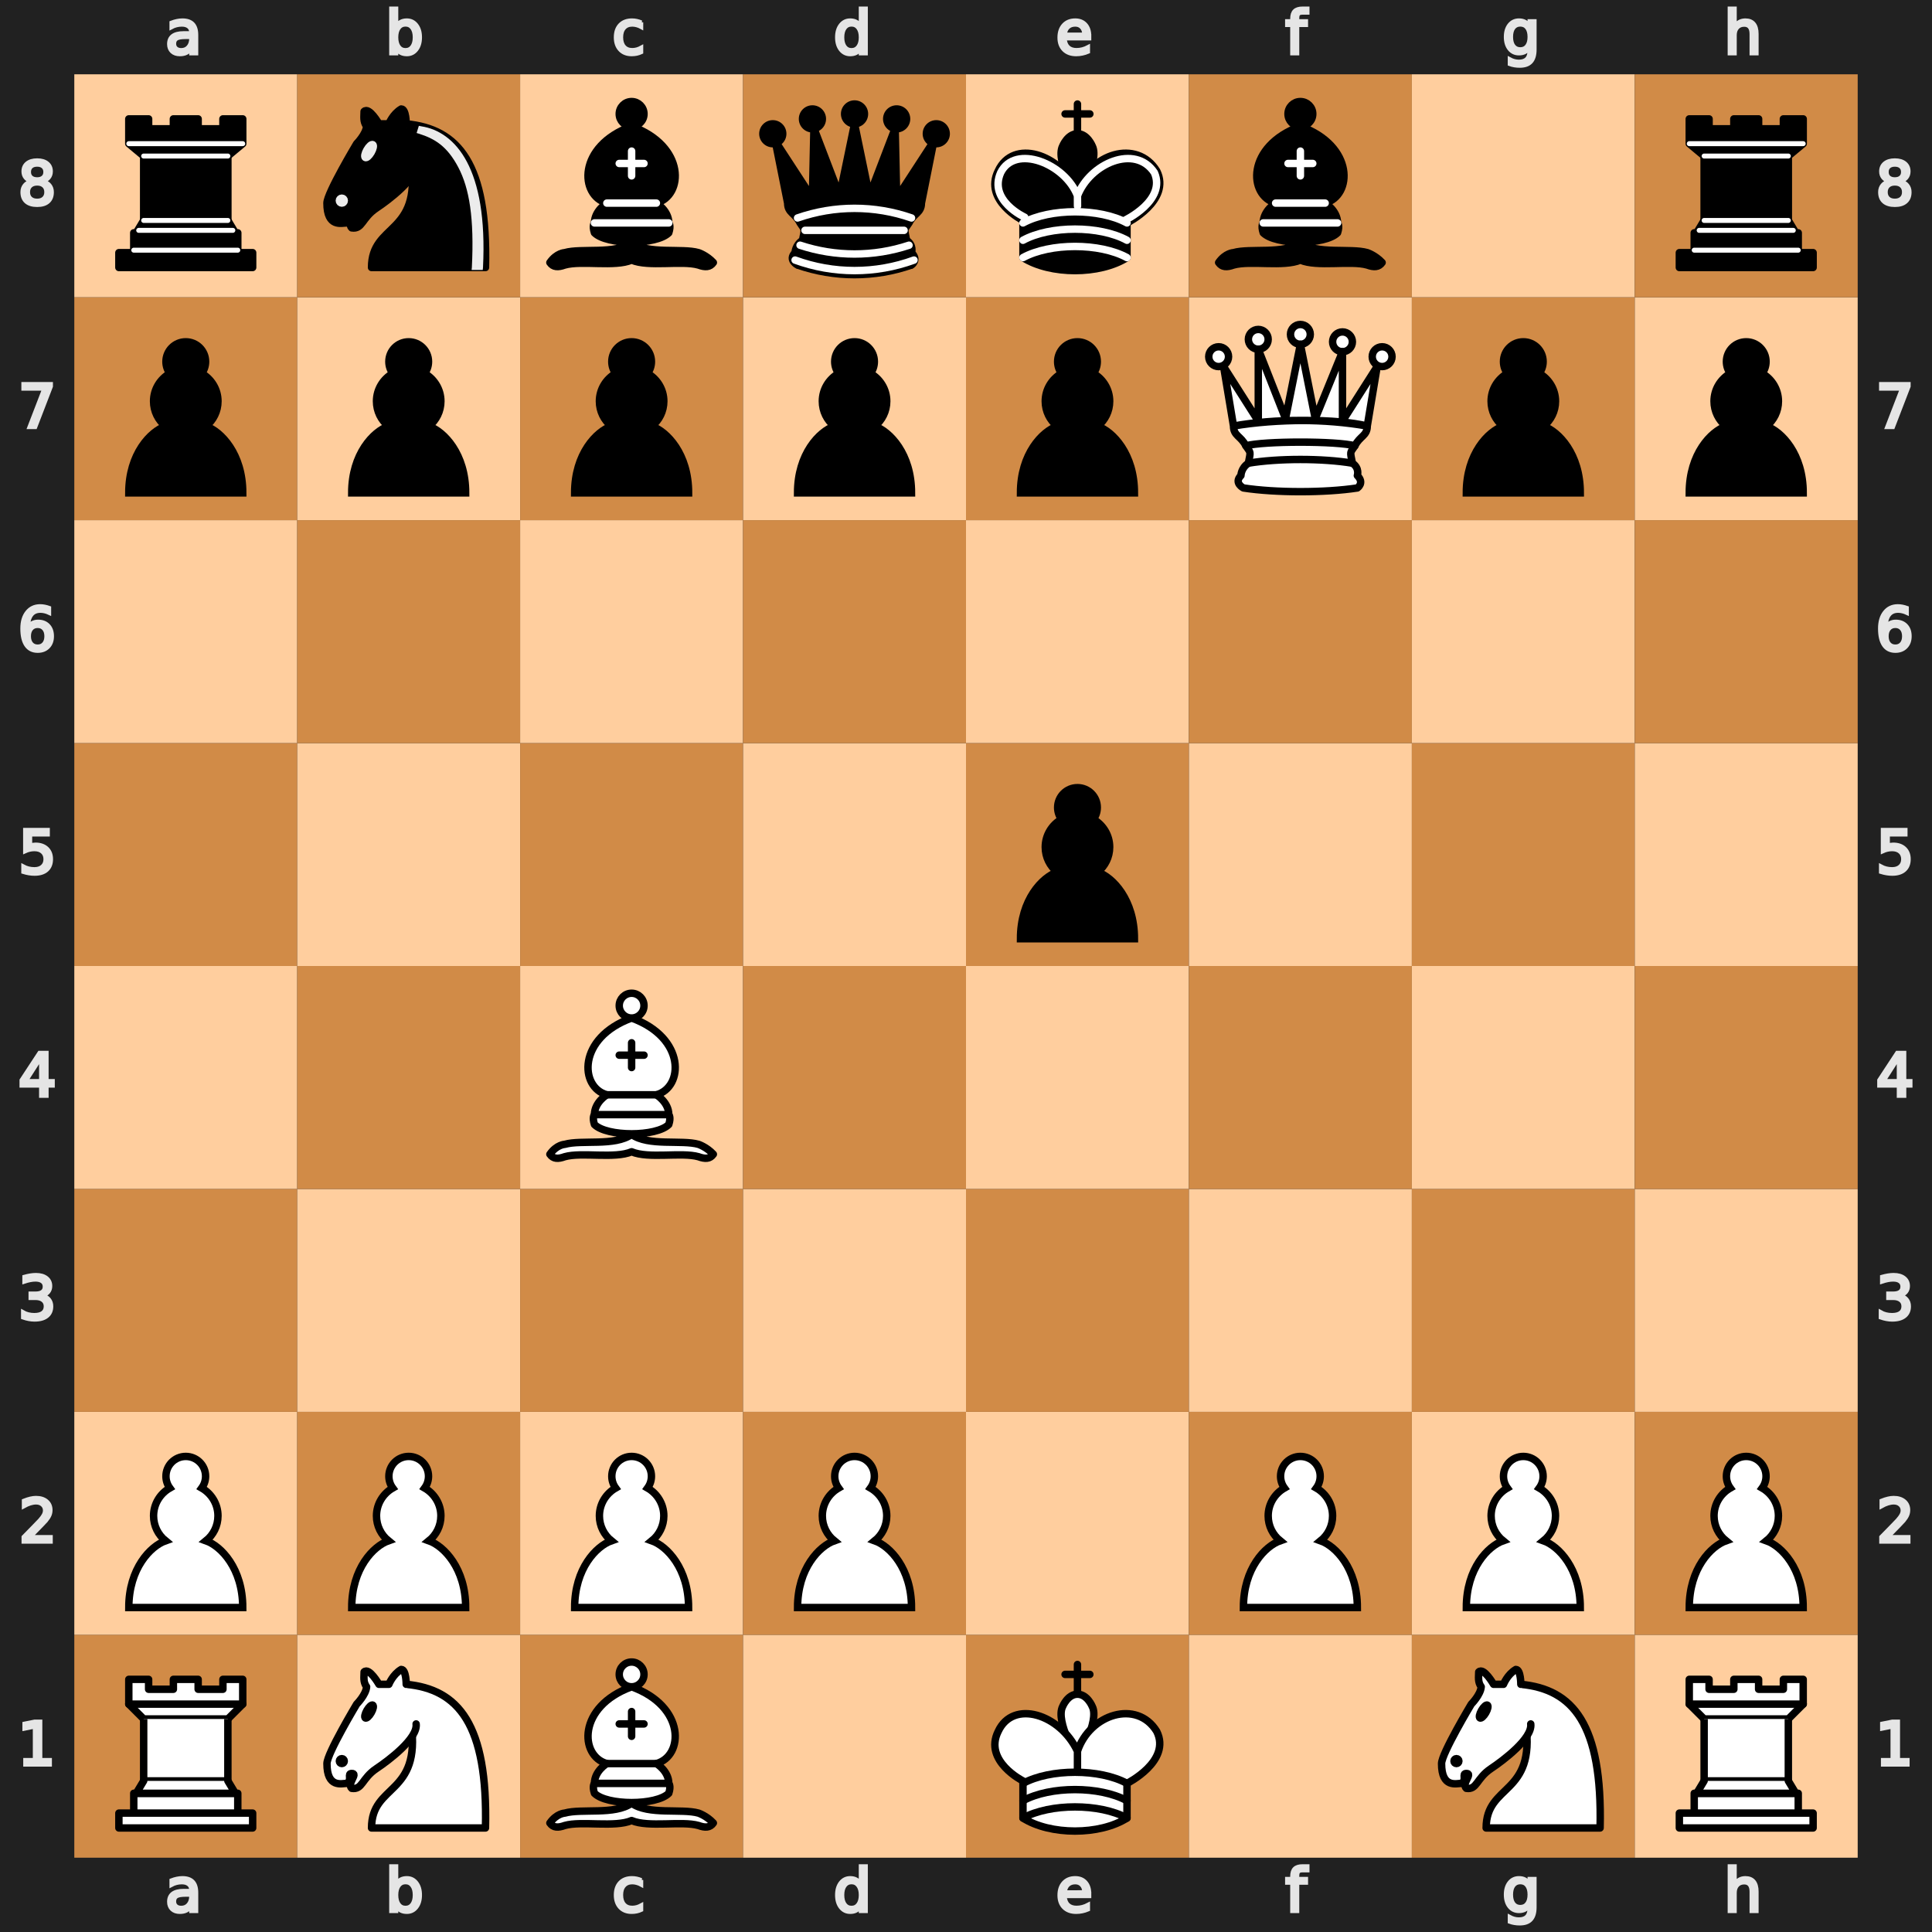
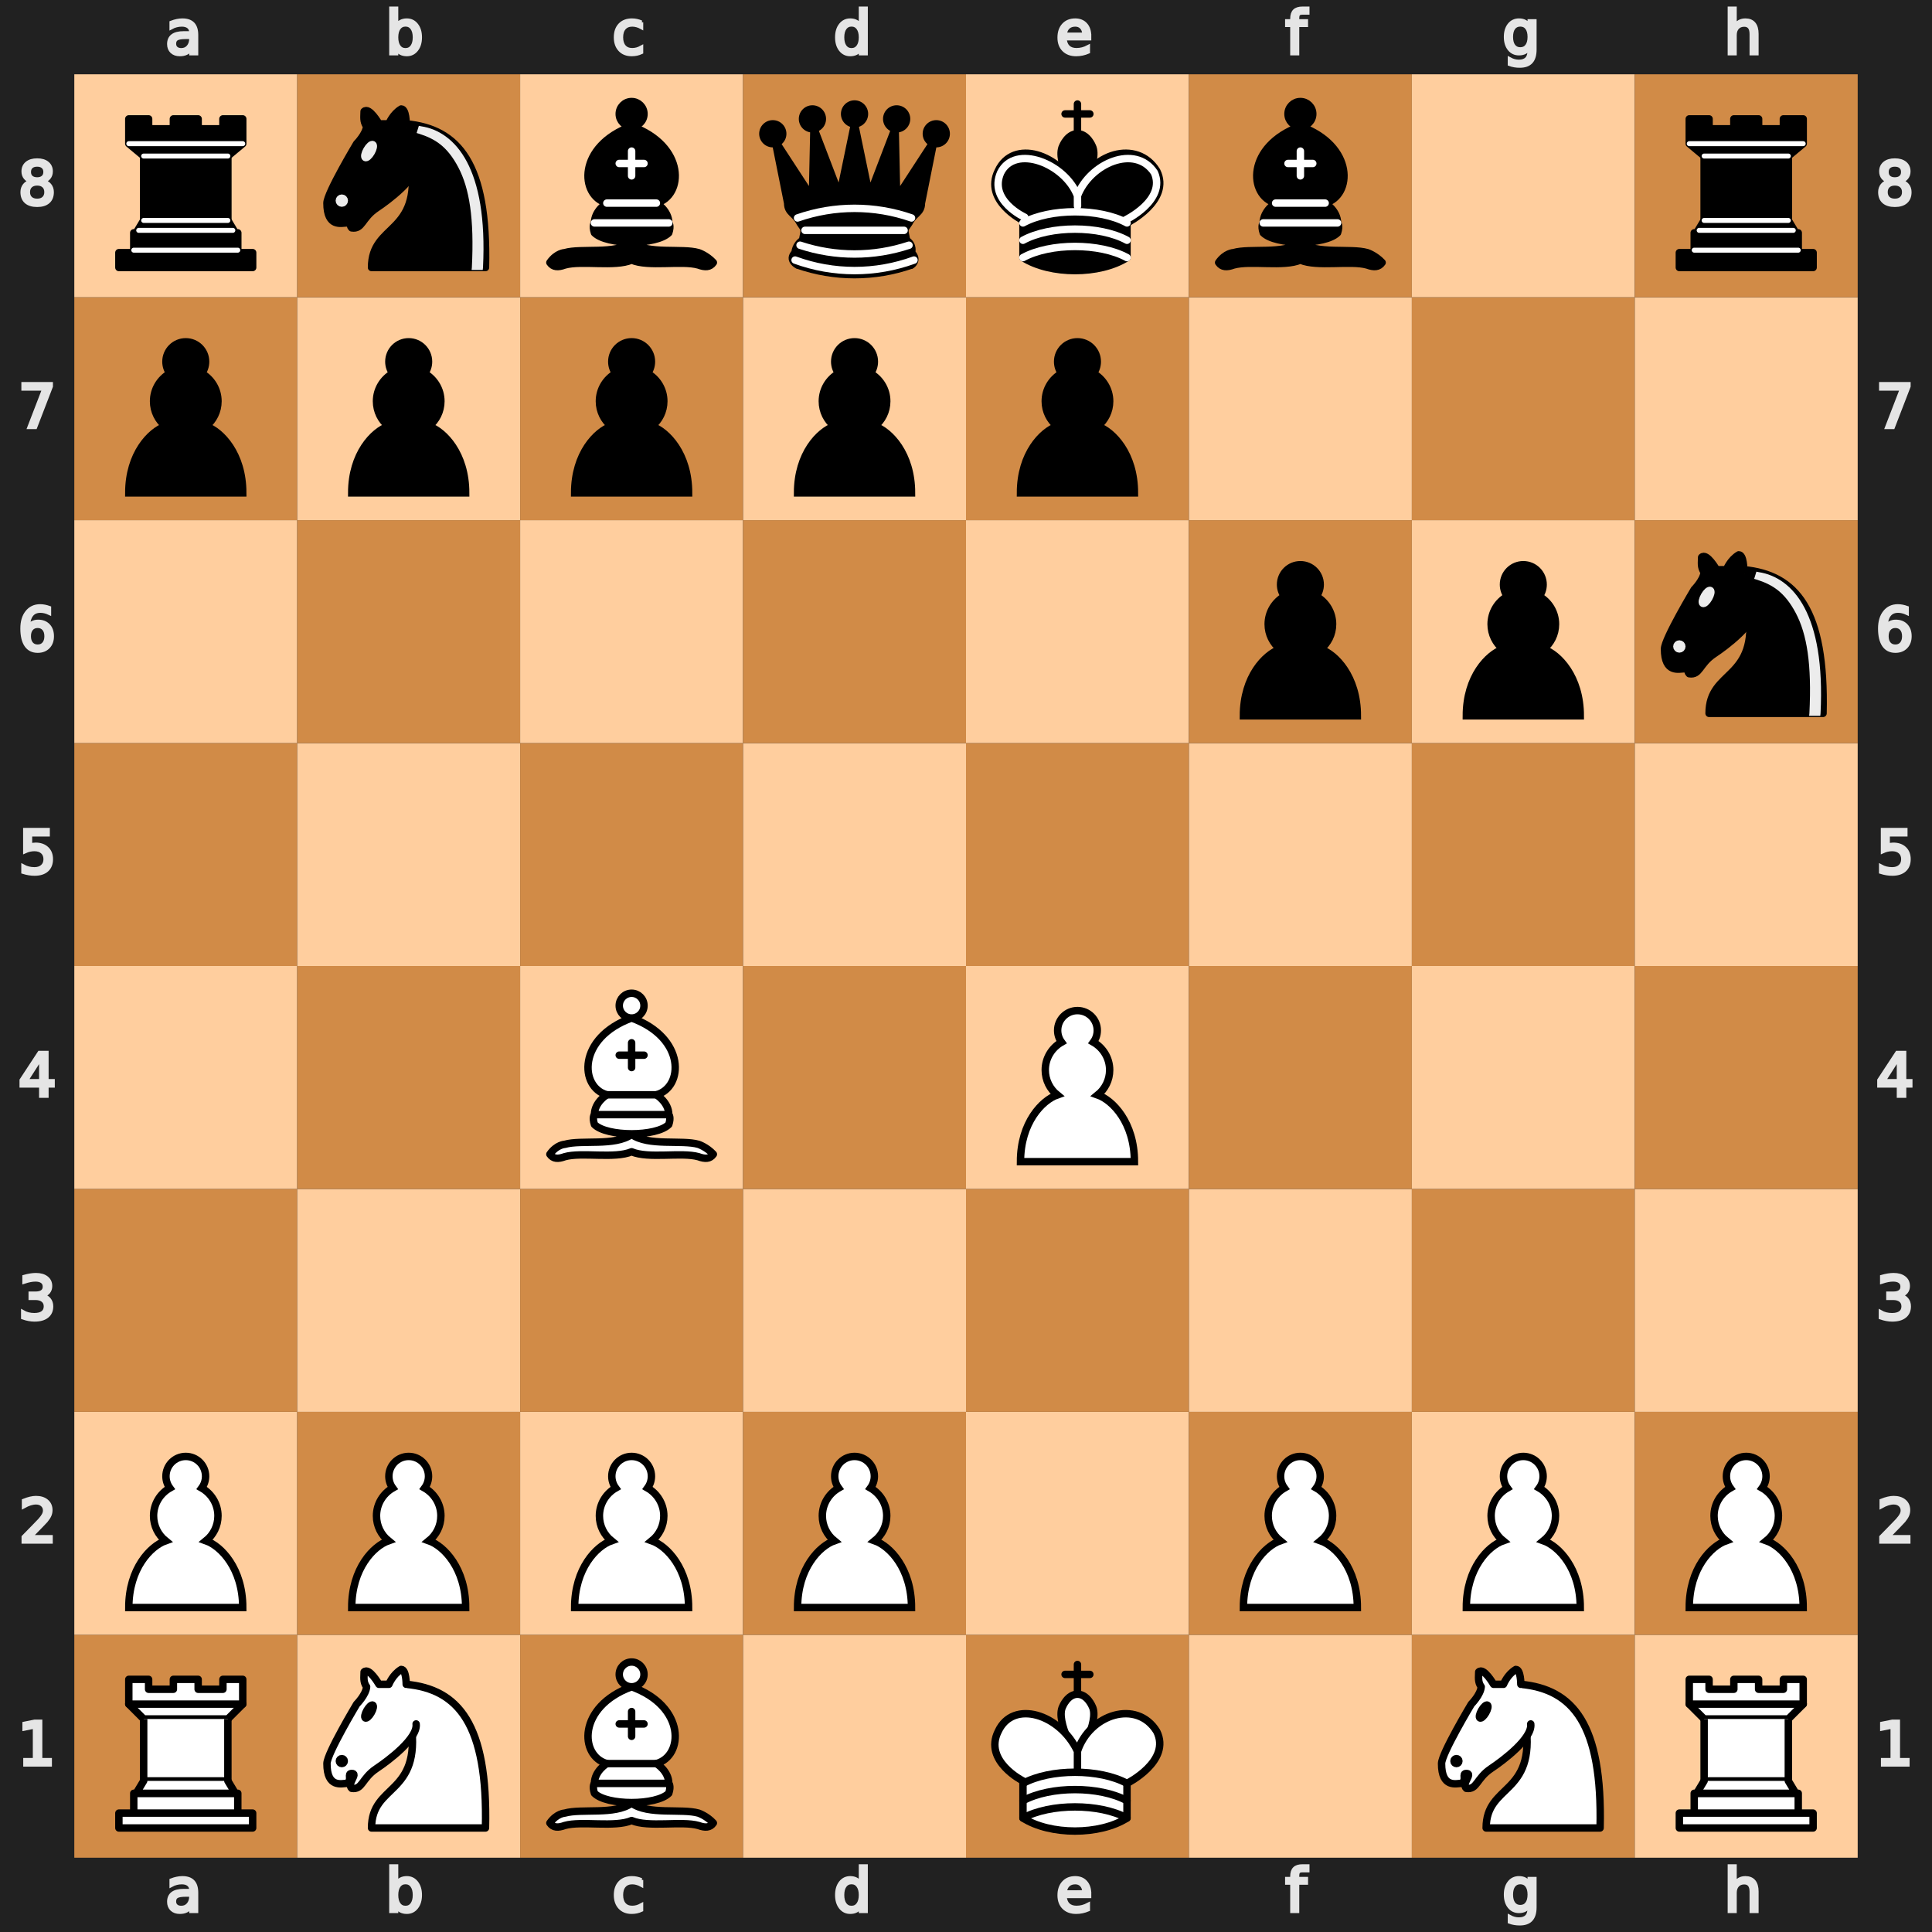
<svg xmlns="http://www.w3.org/2000/svg" xmlns:xlink="http://www.w3.org/1999/xlink" version="1.2" baseProfile="tiny" viewBox="0 0 390 390" width="600" height="600">
  <defs>
    <g id="white-pawn" class="white pawn">
      <path d="M22.5 9c-2.21 0-4 1.79-4 4 0 .89.29 1.71.78 2.38C17.33 16.5 16 18.59 16 21c0 2.03.94 3.84 2.41 5.03-3 1.06-7.41 5.55-7.41 13.47h23c0-7.92-4.41-12.41-7.41-13.47 1.47-1.19 2.41-3 2.41-5.03 0-2.41-1.33-4.5-3.28-5.62.49-.67.78-1.49.78-2.38 0-2.21-1.79-4-4-4z" fill="#fff" stroke="#000" stroke-width="1.5" stroke-linecap="round" />
    </g>
    <g id="white-knight" class="white knight" fill="none" fill-rule="evenodd" stroke="#000" stroke-width="1.5" stroke-linecap="round" stroke-linejoin="round">
      <path d="M 22,10 C 32.5,11 38.5,18 38,39 L 15,39 C 15,30 25,32.5 23,18" style="fill:#ffffff; stroke:#000000;" />
      <path d="M 24,18 C 24.38,20.91 18.45,25.37 16,27 C 13,29 13.18,31.34 11,31 C 9.958,30.06 12.41,27.96 11,28 C 10,28 11.19,29.23 10,30 C 9,30 5.997,31 6,26 C 6,24 12,14 12,14 C 12,14 13.89,12.1 14,10.5 C 13.27,9.506 13.5,8.5 13.5,7.5 C 14.5,6.5 16.5,10 16.5,10 L 18.5,10 C 18.5,10 19.28,8.008 21,7 C 22,7 22,10 22,10" style="fill:#ffffff; stroke:#000000;" />
      <path d="M 9.5 25.5 A 0.5 0.5 0 1 1 8.5,25.5 A 0.5 0.5 0 1 1 9.5 25.5 z" style="fill:#000000; stroke:#000000;" />
      <path d="M 15 15.5 A 0.5 1.5 0 1 1 14,15.5 A 0.5 1.5 0 1 1 15 15.5 z" transform="matrix(0.866,0.5,-0.5,0.866,9.693,-5.173)" style="fill:#000000; stroke:#000000;" />
    </g>
    <g id="white-bishop" class="white bishop" fill="none" fill-rule="evenodd" stroke="#000" stroke-width="1.5" stroke-linecap="round" stroke-linejoin="round">
      <g fill="#fff" stroke-linecap="butt">
        <path d="M9 36c3.39-.97 10.11.43 13.5-2 3.39 2.43 10.11 1.03 13.5 2 0 0 1.65.54 3 2-.68.97-1.65.99-3 .5-3.39-.97-10.11.46-13.5-1-3.39 1.46-10.11.03-13.5 1-1.354.49-2.323.47-3-.5 1.354-1.94 3-2 3-2zM15 32c2.5 2.5 12.5 2.5 15 0 .5-1.5 0-2 0-2 0-2.5-2.5-4-2.5-4 5.5-1.5 6-11.5-5-15.5-11 4-10.5 14-5 15.5 0 0-2.5 1.5-2.5 4 0 0-.5.5 0 2zM25 8a2.5 2.5 0 1 1-5 0 2.5 2.5 0 1 1 5 0z" />
      </g>
      <path d="M17.5 26h10M15 30h15m-7.5-14.5v5M20 18h5" stroke-linejoin="miter" />
    </g>
    <g id="white-rook" class="white rook" fill="#fff" fill-rule="evenodd" stroke="#000" stroke-width="1.5" stroke-linecap="round" stroke-linejoin="round">
      <path d="M9 39h27v-3H9v3zM12 36v-4h21v4H12zM11 14V9h4v2h5V9h5v2h5V9h4v5" stroke-linecap="butt" />
      <path d="M34 14l-3 3H14l-3-3" />
      <path d="M31 17v12.5H14V17" stroke-linecap="butt" stroke-linejoin="miter" />
      <path d="M31 29.5l1.5 2.5h-20l1.5-2.5" />
      <path d="M11 14h23" fill="none" stroke-linejoin="miter" />
-     </g>
-     <g id="white-queen" class="white queen" fill="#fff" fill-rule="evenodd" stroke="#000" stroke-width="1.5" stroke-linecap="round" stroke-linejoin="round">
-       <path d="M8 12a2 2 0 1 1-4 0 2 2 0 1 1 4 0zM24.5 7.5a2 2 0 1 1-4 0 2 2 0 1 1 4 0zM41 12a2 2 0 1 1-4 0 2 2 0 1 1 4 0zM16 8.5a2 2 0 1 1-4 0 2 2 0 1 1 4 0zM33 9a2 2 0 1 1-4 0 2 2 0 1 1 4 0z" />
-       <path d="M9 26c8.5-1.5 21-1.5 27 0l2-12-7 11V11l-5.5 13.5-3-15-3 15-5.5-14V25L7 14l2 12zM9 26c0 2 1.5 2 2.5 4 1 1.5 1 1 .5 3.5-1.5 1-1.5 2.5-1.5 2.5-1.5 1.5.5 2.5.5 2.5 6.5 1 16.5 1 23 0 0 0 1.5-1 0-2.5 0 0 .5-1.5-1-2.5-.5-2.5-.5-2 .5-3.5 1-2 2.5-2 2.5-4-8.5-1.5-18.5-1.5-27 0z" stroke-linecap="butt" />
-       <path d="M11.5 30c3.5-1 18.5-1 22 0M12 33.5c6-1 15-1 21 0" fill="none" />
    </g>
    <g id="white-king" class="white king" fill="none" fill-rule="evenodd" stroke="#000" stroke-width="1.5" stroke-linecap="round" stroke-linejoin="round">
      <path d="M22.5 11.63V6M20 8h5" stroke-linejoin="miter" />
      <path d="M22.5 25s4.5-7.5 3-10.5c0 0-1-2.5-3-2.5s-3 2.5-3 2.5c-1.5 3 3 10.5 3 10.5" fill="#fff" stroke-linecap="butt" stroke-linejoin="miter" />
      <path d="M11.5 37c5.5 3.5 15.5 3.5 21 0v-7s9-4.5 6-10.5c-4-6.5-13.5-3.5-16 4V27v-3.5c-3.5-7.5-13-10.5-16-4-3 6 5 10 5 10V37z" fill="#fff" />
      <path d="M11.5 30c5.5-3 15.5-3 21 0m-21 3.5c5.5-3 15.5-3 21 0m-21 3.5c5.5-3 15.5-3 21 0" />
    </g>
    <g id="black-pawn" class="black pawn">
      <path d="M22.5 9c-2.21 0-4 1.79-4 4 0 .89.29 1.71.78 2.38C17.33 16.5 16 18.59 16 21c0 2.03.94 3.84 2.41 5.03-3 1.06-7.41 5.55-7.41 13.47h23c0-7.92-4.41-12.41-7.41-13.47 1.47-1.19 2.41-3 2.41-5.03 0-2.41-1.33-4.5-3.28-5.62.49-.67.78-1.49.78-2.38 0-2.21-1.79-4-4-4z" fill="#000" stroke="#000" stroke-width="1.5" stroke-linecap="round" />
    </g>
    <g id="black-knight" class="black knight" fill="none" fill-rule="evenodd" stroke="#000" stroke-width="1.5" stroke-linecap="round" stroke-linejoin="round">
      <path d="M 22,10 C 32.5,11 38.5,18 38,39 L 15,39 C 15,30 25,32.5 23,18" style="fill:#000000; stroke:#000000;" />
      <path d="M 24,18 C 24.38,20.91 18.45,25.37 16,27 C 13,29 13.18,31.34 11,31 C 9.958,30.06 12.41,27.96 11,28 C 10,28 11.19,29.23 10,30 C 9,30 5.997,31 6,26 C 6,24 12,14 12,14 C 12,14 13.89,12.1 14,10.5 C 13.27,9.506 13.5,8.5 13.5,7.5 C 14.5,6.5 16.5,10 16.5,10 L 18.5,10 C 18.5,10 19.28,8.008 21,7 C 22,7 22,10 22,10" style="fill:#000000; stroke:#000000;" />
      <path d="M 9.5 25.5 A 0.5 0.5 0 1 1 8.5,25.5 A 0.5 0.5 0 1 1 9.5 25.5 z" style="fill:#ececec; stroke:#ececec;" />
      <path d="M 15 15.5 A 0.5 1.5 0 1 1 14,15.5 A 0.5 1.5 0 1 1 15 15.5 z" transform="matrix(0.866,0.5,-0.5,0.866,9.693,-5.173)" style="fill:#ececec; stroke:#ececec;" />
      <path d="M 24.55,10.4 L 24.1,11.85 L 24.6,12 C 27.75,13 30.25,14.49 32.5,18.75 C 34.75,23.01 35.75,29.06 35.25,39 L 35.2,39.5 L 37.45,39.5 L 37.5,39 C 38,28.94 36.62,22.15 34.25,17.66 C 31.88,13.17 28.46,11.02 25.06,10.5 L 24.55,10.4 z " style="fill:#ececec; stroke:none;" />
    </g>
    <g id="black-bishop" class="black bishop" fill="none" fill-rule="evenodd" stroke="#000" stroke-width="1.5" stroke-linecap="round" stroke-linejoin="round">
      <path d="M9 36c3.39-.97 10.11.43 13.5-2 3.39 2.43 10.11 1.03 13.5 2 0 0 1.65.54 3 2-.68.97-1.65.99-3 .5-3.39-.97-10.11.46-13.5-1-3.39 1.46-10.11.03-13.5 1-1.354.49-2.323.47-3-.5 1.354-1.94 3-2 3-2zm6-4c2.5 2.5 12.5 2.5 15 0 .5-1.5 0-2 0-2 0-2.5-2.5-4-2.5-4 5.5-1.5 6-11.5-5-15.5-11 4-10.5 14-5 15.5 0 0-2.5 1.5-2.5 4 0 0-.5.5 0 2zM25 8a2.5 2.5 0 1 1-5 0 2.5 2.5 0 1 1 5 0z" fill="#000" stroke-linecap="butt" />
      <path d="M17.5 26h10M15 30h15m-7.5-14.5v5M20 18h5" stroke="#fff" stroke-linejoin="miter" />
    </g>
    <g id="black-rook" class="black rook" fill="#000" fill-rule="evenodd" stroke="#000" stroke-width="1.5" stroke-linecap="round" stroke-linejoin="round">
      <path d="M9 39h27v-3H9v3zM12.5 32l1.5-2.5h17l1.5 2.5h-20zM12 36v-4h21v4H12z" stroke-linecap="butt" />
      <path d="M14 29.5v-13h17v13H14z" stroke-linecap="butt" stroke-linejoin="miter" />
      <path d="M14 16.5L11 14h23l-3 2.5H14zM11 14V9h4v2h5V9h5v2h5V9h4v5H11z" stroke-linecap="butt" />
      <path d="M12 35.5h21M13 31.5h19M14 29.5h17M14 16.5h17M11 14h23" fill="none" stroke="#fff" stroke-width="1" stroke-linejoin="miter" />
    </g>
    <g id="black-queen" class="black queen" fill="#000" fill-rule="evenodd" stroke="#000" stroke-width="1.5" stroke-linecap="round" stroke-linejoin="round">
      <g fill="#000" stroke="none">
        <circle cx="6" cy="12" r="2.75" />
        <circle cx="14" cy="9" r="2.75" />
        <circle cx="22.5" cy="8" r="2.75" />
        <circle cx="31" cy="9" r="2.75" />
        <circle cx="39" cy="12" r="2.75" />
      </g>
      <path d="M9 26c8.5-1.5 21-1.5 27 0l2.5-12.5L31 25l-.3-14.1-5.2 13.6-3-14.5-3 14.5-5.2-13.6L14 25 6.5 13.5 9 26zM9 26c0 2 1.5 2 2.5 4 1 1.5 1 1 .5 3.5-1.5 1-1.5 2.5-1.5 2.5-1.5 1.5.5 2.5.5 2.5 6.5 1 16.5 1 23 0 0 0 1.5-1 0-2.5 0 0 .5-1.5-1-2.5-.5-2.5-.5-2 .5-3.5 1-2 2.5-2 2.5-4-8.5-1.5-18.5-1.5-27 0z" stroke-linecap="butt" />
      <path d="M11 38.5a35 35 1 0 0 23 0" fill="none" stroke-linecap="butt" />
      <path d="M11 29a35 35 1 0 1 23 0M12.5 31.5h20M11.5 34.5a35 35 1 0 0 22 0M10.5 37.5a35 35 1 0 0 24 0" fill="none" stroke="#fff" />
    </g>
    <g id="black-king" class="black king" fill="none" fill-rule="evenodd" stroke="#000" stroke-width="1.5" stroke-linecap="round" stroke-linejoin="round">
      <path d="M22.5 11.63V6" stroke-linejoin="miter" />
      <path d="M22.5 25s4.5-7.5 3-10.5c0 0-1-2.5-3-2.5s-3 2.5-3 2.5c-1.5 3 3 10.5 3 10.5" fill="#000" stroke-linecap="butt" stroke-linejoin="miter" />
      <path d="M11.5 37c5.5 3.5 15.5 3.5 21 0v-7s9-4.5 6-10.5c-4-6.5-13.5-3.5-16 4V27v-3.5c-3.5-7.5-13-10.5-16-4-3 6 5 10 5 10V37z" fill="#000" />
      <path d="M20 8h5" stroke-linejoin="miter" />
      <path d="M32 29.5s8.5-4 6.03-9.65C34.15 14 25 18 22.5 24.5l.01 2.1-.01-2.1C20 18 9.906 14 6.997 19.85c-2.497 5.65 4.853 9 4.853 9M11.5 30c5.5-3 15.5-3 21 0m-21 3.5c5.5-3 15.5-3 21 0m-21 3.5c5.5-3 15.5-3 21 0" stroke="#fff" />
    </g>
  </defs>
  <rect x="0" y="0" width="390" height="390" fill="#212121" />
  <g transform="translate(20, 0) scale(0.75, 0.75)" fill="#e5e5e5" stroke="#e5e5e5">
    <path d="M23.328 10.016q-1.742 0-2.414.398-.672.398-.672 1.36 0 .765.5 1.218.508.445 1.375.445 1.196 0 1.914-.843.727-.852.727-2.258v-.32zm2.867-.594v4.992h-1.437v-1.328q-.492.797-1.227 1.18-.734.375-1.797.375-1.343 0-2.14-.75-.79-.758-.79-2.024 0-1.476.985-2.226.992-.75 2.953-.75h2.016V8.75q0-.992-.656-1.531-.649-.547-1.829-.547-.75 0-1.46.18-.711.18-1.368.539V6.062q.79-.304 1.532-.453.742-.156 1.445-.156 1.898 0 2.836.984.937.985.937 2.985z" />
  </g>
  <g transform="translate(20, 375) scale(0.75, 0.75)" fill="#e5e5e5" stroke="#e5e5e5">
    <path d="M23.328 10.016q-1.742 0-2.414.398-.672.398-.672 1.36 0 .765.5 1.218.508.445 1.375.445 1.196 0 1.914-.843.727-.852.727-2.258v-.32zm2.867-.594v4.992h-1.437v-1.328q-.492.797-1.227 1.18-.734.375-1.797.375-1.343 0-2.14-.75-.79-.758-.79-2.024 0-1.476.985-2.226.992-.75 2.953-.75h2.016V8.75q0-.992-.656-1.531-.649-.547-1.829-.547-.75 0-1.46.18-.711.18-1.368.539V6.062q.79-.304 1.532-.453.742-.156 1.445-.156 1.898 0 2.836.984.937.985.937 2.985z" />
  </g>
  <g transform="translate(65, 0) scale(0.75, 0.75)" fill="#e5e5e5" stroke="#e5e5e5">
    <path d="M24.922 10.047q0-1.586-.656-2.485-.649-.906-1.79-.906-1.14 0-1.796.906-.649.899-.649 2.485 0 1.586.649 2.492.656.898 1.797.898 1.14 0 1.789-.898.656-.906.656-2.492zm-4.89-3.055q.452-.781 1.14-1.156.695-.383 1.656-.383 1.594 0 2.586 1.266 1 1.265 1 3.328 0 2.062-1 3.328-.992 1.266-2.586 1.266-.96 0-1.656-.375-.688-.383-1.14-1.164v1.312h-1.446V2.258h1.445z" />
  </g>
  <g transform="translate(65, 375) scale(0.75, 0.75)" fill="#e5e5e5" stroke="#e5e5e5">
    <path d="M24.922 10.047q0-1.586-.656-2.485-.649-.906-1.79-.906-1.14 0-1.796.906-.649.899-.649 2.485 0 1.586.649 2.492.656.898 1.797.898 1.14 0 1.789-.898.656-.906.656-2.492zm-4.89-3.055q.452-.781 1.14-1.156.695-.383 1.656-.383 1.594 0 2.586 1.266 1 1.265 1 3.328 0 2.062-1 3.328-.992 1.266-2.586 1.266-.96 0-1.656-.375-.688-.383-1.14-1.164v1.312h-1.446V2.258h1.445z" />
  </g>
  <g transform="translate(110, 0) scale(0.75, 0.75)" fill="#e5e5e5" stroke="#e5e5e5">
    <path d="M25.96 6v1.344q-.608-.336-1.226-.5-.609-.172-1.234-.172-1.398 0-2.172.89-.773.883-.773 2.485 0 1.601.773 2.492.774.883 2.172.883.625 0 1.234-.164.618-.172 1.227-.508v1.328q-.602.281-1.25.422-.64.14-1.367.14-1.977 0-3.14-1.242-1.165-1.242-1.165-3.351 0-2.14 1.172-3.367 1.18-1.227 3.227-1.227.664 0 1.296.14.633.134 1.227.407z" />
  </g>
  <g transform="translate(110, 375) scale(0.75, 0.75)" fill="#e5e5e5" stroke="#e5e5e5">
    <path d="M25.96 6v1.344q-.608-.336-1.226-.5-.609-.172-1.234-.172-1.398 0-2.172.89-.773.883-.773 2.485 0 1.601.773 2.492.774.883 2.172.883.625 0 1.234-.164.618-.172 1.227-.508v1.328q-.602.281-1.25.422-.64.14-1.367.14-1.977 0-3.14-1.242-1.165-1.242-1.165-3.351 0-2.14 1.172-3.367 1.18-1.227 3.227-1.227.664 0 1.296.14.633.134 1.227.407z" />
  </g>
  <g transform="translate(155, 0) scale(0.75, 0.75)" fill="#e5e5e5" stroke="#e5e5e5">
    <path d="M24.973 6.992V2.258h1.437v12.156h-1.437v-1.312q-.453.78-1.149 1.164-.687.375-1.656.375-1.586 0-2.586-1.266-.992-1.266-.992-3.328 0-2.063.992-3.328 1-1.266 2.586-1.266.969 0 1.656.383.696.375 1.149 1.156zm-4.899 3.055q0 1.586.649 2.492.656.898 1.797.898 1.14 0 1.796-.898.657-.906.657-2.492 0-1.586-.657-2.485-.656-.906-1.796-.906-1.141 0-1.797.906-.649.899-.649 2.485z" />
  </g>
  <g transform="translate(155, 375) scale(0.75, 0.75)" fill="#e5e5e5" stroke="#e5e5e5">
    <path d="M24.973 6.992V2.258h1.437v12.156h-1.437v-1.312q-.453.78-1.149 1.164-.687.375-1.656.375-1.586 0-2.586-1.266-.992-1.266-.992-3.328 0-2.063.992-3.328 1-1.266 2.586-1.266.969 0 1.656.383.696.375 1.149 1.156zm-4.899 3.055q0 1.586.649 2.492.656.898 1.797.898 1.14 0 1.796-.898.657-.906.657-2.492 0-1.586-.657-2.485-.656-.906-1.796-.906-1.141 0-1.797.906-.649.899-.649 2.485z" />
  </g>
  <g transform="translate(200, 0) scale(0.75, 0.75)" fill="#e5e5e5" stroke="#e5e5e5">
    <path d="M26.555 9.68v.703h-6.61q.094 1.484.89 2.265.806.774 2.235.774.828 0 1.602-.203.781-.203 1.547-.61v1.36q-.774.328-1.586.5-.813.172-1.649.172-2.093 0-3.32-1.22-1.219-1.218-1.219-3.296 0-2.148 1.157-3.406 1.164-1.266 3.132-1.266 1.766 0 2.79 1.14 1.03 1.134 1.03 3.087zm-1.438-.422q-.015-1.18-.664-1.883-.64-.703-1.703-.703-1.203 0-1.93.68-.718.68-.828 1.914z" />
  </g>
  <g transform="translate(200, 375) scale(0.75, 0.75)" fill="#e5e5e5" stroke="#e5e5e5">
    <path d="M26.555 9.68v.703h-6.61q.094 1.484.89 2.265.806.774 2.235.774.828 0 1.602-.203.781-.203 1.547-.61v1.36q-.774.328-1.586.5-.813.172-1.649.172-2.093 0-3.32-1.22-1.219-1.218-1.219-3.296 0-2.148 1.157-3.406 1.164-1.266 3.132-1.266 1.766 0 2.79 1.14 1.03 1.134 1.03 3.087zm-1.438-.422q-.015-1.18-.664-1.883-.64-.703-1.703-.703-1.203 0-1.93.68-.718.68-.828 1.914z" />
  </g>
  <g transform="translate(245, 0) scale(0.75, 0.75)" fill="#e5e5e5" stroke="#e5e5e5">
    <path d="M25.285 2.258v1.195H23.91q-.773 0-1.078.313-.297.312-.297 1.125v.773h2.367v1.117h-2.367v7.633H21.09V6.781h-1.375V5.664h1.375v-.61q0-1.46.68-2.124.68-.672 2.156-.672z" />
  </g>
  <g transform="translate(245, 375) scale(0.75, 0.75)" fill="#e5e5e5" stroke="#e5e5e5">
    <path d="M25.285 2.258v1.195H23.91q-.773 0-1.078.313-.297.312-.297 1.125v.773h2.367v1.117h-2.367v7.633H21.09V6.781h-1.375V5.664h1.375v-.61q0-1.46.68-2.124.68-.672 2.156-.672z" />
  </g>
  <g transform="translate(290, 0) scale(0.75, 0.75)" fill="#e5e5e5" stroke="#e5e5e5">
    <path d="M24.973 9.937q0-1.562-.649-2.421-.64-.86-1.804-.86-1.157 0-1.805.86-.64.859-.64 2.421 0 1.555.64 2.415.648.859 1.805.859 1.164 0 1.804-.86.649-.859.649-2.414zm1.437 3.391q0 2.234-.992 3.32-.992 1.094-3.04 1.094-.757 0-1.429-.117-.672-.11-1.304-.344v-1.398q.632.344 1.25.508.617.164 1.257.164 1.414 0 2.118-.743.703-.734.703-2.226v-.711q-.446.773-1.141 1.156-.695.383-1.664.383-1.61 0-2.594-1.227-.984-1.226-.984-3.25 0-2.03.984-3.257.985-1.227 2.594-1.227.969 0 1.664.383t1.14 1.156V5.664h1.438z" />
  </g>
  <g transform="translate(290, 375) scale(0.75, 0.75)" fill="#e5e5e5" stroke="#e5e5e5">
    <path d="M24.973 9.937q0-1.562-.649-2.421-.64-.86-1.804-.86-1.157 0-1.805.86-.64.859-.64 2.421 0 1.555.64 2.415.648.859 1.805.859 1.164 0 1.804-.86.649-.859.649-2.414zm1.437 3.391q0 2.234-.992 3.32-.992 1.094-3.04 1.094-.757 0-1.429-.117-.672-.11-1.304-.344v-1.398q.632.344 1.25.508.617.164 1.257.164 1.414 0 2.118-.743.703-.734.703-2.226v-.711q-.446.773-1.141 1.156-.695.383-1.664.383-1.61 0-2.594-1.227-.984-1.226-.984-3.25 0-2.03.984-3.257.985-1.227 2.594-1.227.969 0 1.664.383t1.14 1.156V5.664h1.438z" />
  </g>
  <g transform="translate(335, 0) scale(0.75, 0.75)" fill="#e5e5e5" stroke="#e5e5e5">
    <path d="M26.164 9.133v5.281h-1.437V9.18q0-1.243-.485-1.86-.484-.617-1.453-.617-1.164 0-1.836.742-.672.742-.672 2.024v4.945h-1.445V2.258h1.445v4.765q.516-.789 1.211-1.18.703-.39 1.617-.39 1.508 0 2.282.938.773.93.773 2.742z" />
  </g>
  <g transform="translate(335, 375) scale(0.75, 0.75)" fill="#e5e5e5" stroke="#e5e5e5">
    <path d="M26.164 9.133v5.281h-1.437V9.18q0-1.243-.485-1.86-.484-.617-1.453-.617-1.164 0-1.836.742-.672.742-.672 2.024v4.945h-1.445V2.258h1.445v4.765q.516-.789 1.211-1.18.703-.39 1.617-.39 1.508 0 2.282.938.773.93.773 2.742z" />
  </g>
  <g transform="translate(0, 335) scale(0.75, 0.75)" fill="#e5e5e5" stroke="#e5e5e5">
    <path d="M6.754 26.996h2.578v-8.898l-2.805.562v-1.437l2.79-.563h1.578v10.336h2.578v1.328h-6.72z" />
  </g>
  <g transform="translate(375, 335) scale(0.75, 0.75)" fill="#e5e5e5" stroke="#e5e5e5">
    <path d="M6.754 26.996h2.578v-8.898l-2.805.562v-1.437l2.79-.563h1.578v10.336h2.578v1.328h-6.72z" />
  </g>
  <g transform="translate(0, 290) scale(0.75, 0.75)" fill="#e5e5e5" stroke="#e5e5e5">
    <path d="M8.195 26.996h5.508v1.328H6.297v-1.328q.898-.93 2.445-2.492 1.555-1.57 1.953-2.024.758-.851 1.055-1.437.305-.594.305-1.164 0-.93-.657-1.516-.648-.586-1.695-.586-.742 0-1.57.258-.82.258-1.758.781v-1.593q.953-.383 1.781-.578.828-.196 1.516-.196 1.812 0 2.89.906 1.079.907 1.079 2.422 0 .72-.274 1.368-.265.64-.976 1.515-.196.227-1.243 1.313-1.046 1.078-2.953 3.023z" />
  </g>
  <g transform="translate(375, 290) scale(0.75, 0.75)" fill="#e5e5e5" stroke="#e5e5e5">
    <path d="M8.195 26.996h5.508v1.328H6.297v-1.328q.898-.93 2.445-2.492 1.555-1.57 1.953-2.024.758-.851 1.055-1.437.305-.594.305-1.164 0-.93-.657-1.516-.648-.586-1.695-.586-.742 0-1.57.258-.82.258-1.758.781v-1.593q.953-.383 1.781-.578.828-.196 1.516-.196 1.812 0 2.89.906 1.079.907 1.079 2.422 0 .72-.274 1.368-.265.64-.976 1.515-.196.227-1.243 1.313-1.046 1.078-2.953 3.023z" />
  </g>
  <g transform="translate(0, 245) scale(0.75, 0.75)" fill="#e5e5e5" stroke="#e5e5e5">
    <path d="M11.434 22.035q1.132.242 1.765 1.008.64.766.64 1.89 0 1.727-1.187 2.672-1.187.946-3.375.946-.734 0-1.515-.149-.774-.14-1.602-.43V26.45q.656.383 1.438.578.78.196 1.632.196 1.485 0 2.258-.586.782-.586.782-1.703 0-1.032-.727-1.61-.719-.586-2.008-.586h-1.36v-1.297h1.423q1.164 0 1.78-.46.618-.47.618-1.344 0-.899-.64-1.375-.633-.485-1.82-.485-.65 0-1.391.141-.743.14-1.633.437V16.95q.898-.25 1.68-.375.788-.125 1.484-.125 1.797 0 2.844.82 1.046.813 1.046 2.204 0 .968-.554 1.64-.555.664-1.578.922z" />
  </g>
  <g transform="translate(375, 245) scale(0.75, 0.75)" fill="#e5e5e5" stroke="#e5e5e5">
    <path d="M11.434 22.035q1.132.242 1.765 1.008.64.766.64 1.89 0 1.727-1.187 2.672-1.187.946-3.375.946-.734 0-1.515-.149-.774-.14-1.602-.43V26.45q.656.383 1.438.578.78.196 1.632.196 1.485 0 2.258-.586.782-.586.782-1.703 0-1.032-.727-1.61-.719-.586-2.008-.586h-1.36v-1.297h1.423q1.164 0 1.78-.46.618-.47.618-1.344 0-.899-.64-1.375-.633-.485-1.82-.485-.65 0-1.391.141-.743.14-1.633.437V16.95q.898-.25 1.68-.375.788-.125 1.484-.125 1.797 0 2.844.82 1.046.813 1.046 2.204 0 .968-.554 1.64-.555.664-1.578.922z" />
  </g>
  <g transform="translate(0, 200) scale(0.75, 0.75)" fill="#e5e5e5" stroke="#e5e5e5">
    <path d="M11.016 18.035L7.03 24.262h3.985zm-.414-1.375h1.984v7.602h1.664v1.312h-1.664v2.75h-1.57v-2.75H5.75v-1.523z" />
  </g>
  <g transform="translate(375, 200) scale(0.75, 0.75)" fill="#e5e5e5" stroke="#e5e5e5">
    <path d="M11.016 18.035L7.03 24.262h3.985zm-.414-1.375h1.984v7.602h1.664v1.312h-1.664v2.75h-1.57v-2.75H5.75v-1.523z" />
  </g>
  <g transform="translate(0, 155) scale(0.75, 0.75)" fill="#e5e5e5" stroke="#e5e5e5">
    <path d="M6.719 16.66h6.195v1.328h-4.75v2.86q.344-.118.688-.172.343-.063.687-.063 1.953 0 3.094 1.07 1.14 1.07 1.14 2.899 0 1.883-1.171 2.93-1.172 1.039-3.305 1.039-.735 0-1.5-.125-.758-.125-1.57-.375v-1.586q.703.383 1.453.57.75.188 1.586.188 1.351 0 2.14-.711.79-.711.79-1.93 0-1.219-.79-1.93-.789-.71-2.14-.71-.633 0-1.266.14-.625.14-1.281.438z" />
  </g>
  <g transform="translate(375, 155) scale(0.75, 0.75)" fill="#e5e5e5" stroke="#e5e5e5">
    <path d="M6.719 16.66h6.195v1.328h-4.75v2.86q.344-.118.688-.172.343-.063.687-.063 1.953 0 3.094 1.07 1.14 1.07 1.14 2.899 0 1.883-1.171 2.93-1.172 1.039-3.305 1.039-.735 0-1.5-.125-.758-.125-1.57-.375v-1.586q.703.383 1.453.57.75.188 1.586.188 1.351 0 2.14-.711.79-.711.79-1.93 0-1.219-.79-1.93-.789-.71-2.14-.71-.633 0-1.266.14-.625.14-1.281.438z" />
  </g>
  <g transform="translate(0, 110) scale(0.75, 0.75)" fill="#e5e5e5" stroke="#e5e5e5">
    <path d="M10.137 21.863q-1.063 0-1.688.727-.617.726-.617 1.992 0 1.258.617 1.992.625.727 1.688.727 1.062 0 1.68-.727.624-.734.624-1.992 0-1.266-.625-1.992-.617-.727-1.68-.727zm3.133-4.945v1.437q-.594-.28-1.204-.43-.601-.148-1.195-.148-1.562 0-2.39 1.055-.82 1.055-.938 3.188.46-.68 1.156-1.04.696-.367 1.531-.367 1.758 0 2.774 1.07 1.023 1.063 1.023 2.899 0 1.797-1.062 2.883-1.063 1.086-2.828 1.086-2.024 0-3.094-1.547-1.07-1.555-1.07-4.5 0-2.766 1.312-4.406 1.313-1.649 3.524-1.649.593 0 1.195.117.61.118 1.266.352z" />
  </g>
  <g transform="translate(375, 110) scale(0.75, 0.75)" fill="#e5e5e5" stroke="#e5e5e5">
    <path d="M10.137 21.863q-1.063 0-1.688.727-.617.726-.617 1.992 0 1.258.617 1.992.625.727 1.688.727 1.062 0 1.68-.727.624-.734.624-1.992 0-1.266-.625-1.992-.617-.727-1.68-.727zm3.133-4.945v1.437q-.594-.28-1.204-.43-.601-.148-1.195-.148-1.562 0-2.39 1.055-.82 1.055-.938 3.188.46-.68 1.156-1.04.696-.367 1.531-.367 1.758 0 2.774 1.07 1.023 1.063 1.023 2.899 0 1.797-1.062 2.883-1.063 1.086-2.828 1.086-2.024 0-3.094-1.547-1.07-1.555-1.07-4.5 0-2.766 1.312-4.406 1.313-1.649 3.524-1.649.593 0 1.195.117.61.118 1.266.352z" />
  </g>
  <g transform="translate(0, 65) scale(0.75, 0.75)" fill="#e5e5e5" stroke="#e5e5e5">
    <path d="M6.25 16.66h7.5v.672L9.516 28.324H7.867l3.985-10.336H6.25z" />
  </g>
  <g transform="translate(375, 65) scale(0.75, 0.75)" fill="#e5e5e5" stroke="#e5e5e5">
    <path d="M6.25 16.66h7.5v.672L9.516 28.324H7.867l3.985-10.336H6.25z" />
  </g>
  <g transform="translate(0, 20) scale(0.75, 0.75)" fill="#e5e5e5" stroke="#e5e5e5">
    <path d="M10 22.785q-1.125 0-1.773.602-.641.601-.641 1.656t.64 1.656q.649.602 1.774.602t1.773-.602q.649-.61.649-1.656 0-1.055-.649-1.656-.64-.602-1.773-.602zm-1.578-.672q-1.016-.25-1.586-.945-.563-.695-.563-1.695 0-1.399.993-2.211 1-.813 2.734-.813 1.742 0 2.734.813.993.812.993 2.21 0 1-.57 1.696-.563.695-1.571.945 1.14.266 1.773 1.04.641.773.641 1.89 0 1.695-1.04 2.602-1.03.906-2.96.906t-2.969-.906Q6 26.738 6 25.043q0-1.117.64-1.89.641-.774 1.782-1.04zm-.578-2.492q0 .906.562 1.414.57.508 1.594.508 1.016 0 1.586-.508.578-.508.578-1.414 0-.906-.578-1.414-.57-.508-1.586-.508-1.023 0-1.594.508-.562.508-.562 1.414z" />
  </g>
  <g transform="translate(375, 20) scale(0.75, 0.75)" fill="#e5e5e5" stroke="#e5e5e5">
    <path d="M10 22.785q-1.125 0-1.773.602-.641.601-.641 1.656t.64 1.656q.649.602 1.774.602t1.773-.602q.649-.61.649-1.656 0-1.055-.649-1.656-.64-.602-1.773-.602zm-1.578-.672q-1.016-.25-1.586-.945-.563-.695-.563-1.695 0-1.399.993-2.211 1-.813 2.734-.813 1.742 0 2.734.813.993.812.993 2.21 0 1-.57 1.696-.563.695-1.571.945 1.14.266 1.773 1.04.641.773.641 1.89 0 1.695-1.04 2.602-1.03.906-2.96.906t-2.969-.906Q6 26.738 6 25.043q0-1.117.64-1.89.641-.774 1.782-1.04zm-.578-2.492q0 .906.562 1.414.57.508 1.594.508 1.016 0 1.586-.508.578-.508.578-1.414 0-.906-.578-1.414-.57-.508-1.586-.508-1.023 0-1.594.508-.562.508-.562 1.414z" />
  </g>
  <rect x="15" y="330" width="45" height="45" class="square dark a1" stroke="none" fill="#d18b47" />
  <rect x="60" y="330" width="45" height="45" class="square light b1" stroke="none" fill="#ffce9e" />
  <rect x="105" y="330" width="45" height="45" class="square dark c1" stroke="none" fill="#d18b47" />
  <rect x="150" y="330" width="45" height="45" class="square light d1" stroke="none" fill="#ffce9e" />
  <rect x="195" y="330" width="45" height="45" class="square dark e1" stroke="none" fill="#d18b47" />
  <rect x="240" y="330" width="45" height="45" class="square light f1" stroke="none" fill="#ffce9e" />
  <rect x="285" y="330" width="45" height="45" class="square dark g1" stroke="none" fill="#d18b47" />
  <rect x="330" y="330" width="45" height="45" class="square light h1" stroke="none" fill="#ffce9e" />
  <rect x="15" y="285" width="45" height="45" class="square light a2" stroke="none" fill="#ffce9e" />
  <rect x="60" y="285" width="45" height="45" class="square dark b2" stroke="none" fill="#d18b47" />
  <rect x="105" y="285" width="45" height="45" class="square light c2" stroke="none" fill="#ffce9e" />
  <rect x="150" y="285" width="45" height="45" class="square dark d2" stroke="none" fill="#d18b47" />
  <rect x="195" y="285" width="45" height="45" class="square light e2" stroke="none" fill="#ffce9e" />
  <rect x="240" y="285" width="45" height="45" class="square dark f2" stroke="none" fill="#d18b47" />
  <rect x="285" y="285" width="45" height="45" class="square light g2" stroke="none" fill="#ffce9e" />
  <rect x="330" y="285" width="45" height="45" class="square dark h2" stroke="none" fill="#d18b47" />
  <rect x="15" y="240" width="45" height="45" class="square dark a3" stroke="none" fill="#d18b47" />
  <rect x="60" y="240" width="45" height="45" class="square light b3" stroke="none" fill="#ffce9e" />
  <rect x="105" y="240" width="45" height="45" class="square dark c3" stroke="none" fill="#d18b47" />
  <rect x="150" y="240" width="45" height="45" class="square light d3" stroke="none" fill="#ffce9e" />
  <rect x="195" y="240" width="45" height="45" class="square dark e3" stroke="none" fill="#d18b47" />
  <rect x="240" y="240" width="45" height="45" class="square light f3" stroke="none" fill="#ffce9e" />
  <rect x="285" y="240" width="45" height="45" class="square dark g3" stroke="none" fill="#d18b47" />
  <rect x="330" y="240" width="45" height="45" class="square light h3" stroke="none" fill="#ffce9e" />
  <rect x="15" y="195" width="45" height="45" class="square light a4" stroke="none" fill="#ffce9e" />
  <rect x="60" y="195" width="45" height="45" class="square dark b4" stroke="none" fill="#d18b47" />
  <rect x="105" y="195" width="45" height="45" class="square light c4" stroke="none" fill="#ffce9e" />
  <rect x="150" y="195" width="45" height="45" class="square dark d4" stroke="none" fill="#d18b47" />
  <rect x="195" y="195" width="45" height="45" class="square light e4" stroke="none" fill="#ffce9e" />
  <rect x="240" y="195" width="45" height="45" class="square dark f4" stroke="none" fill="#d18b47" />
  <rect x="285" y="195" width="45" height="45" class="square light g4" stroke="none" fill="#ffce9e" />
  <rect x="330" y="195" width="45" height="45" class="square dark h4" stroke="none" fill="#d18b47" />
  <rect x="15" y="150" width="45" height="45" class="square dark a5" stroke="none" fill="#d18b47" />
  <rect x="60" y="150" width="45" height="45" class="square light b5" stroke="none" fill="#ffce9e" />
  <rect x="105" y="150" width="45" height="45" class="square dark c5" stroke="none" fill="#d18b47" />
  <rect x="150" y="150" width="45" height="45" class="square light d5" stroke="none" fill="#ffce9e" />
  <rect x="195" y="150" width="45" height="45" class="square dark e5" stroke="none" fill="#d18b47" />
  <rect x="240" y="150" width="45" height="45" class="square light f5" stroke="none" fill="#ffce9e" />
  <rect x="285" y="150" width="45" height="45" class="square dark g5" stroke="none" fill="#d18b47" />
  <rect x="330" y="150" width="45" height="45" class="square light h5" stroke="none" fill="#ffce9e" />
  <rect x="15" y="105" width="45" height="45" class="square light a6" stroke="none" fill="#ffce9e" />
  <rect x="60" y="105" width="45" height="45" class="square dark b6" stroke="none" fill="#d18b47" />
  <rect x="105" y="105" width="45" height="45" class="square light c6" stroke="none" fill="#ffce9e" />
  <rect x="150" y="105" width="45" height="45" class="square dark d6" stroke="none" fill="#d18b47" />
  <rect x="195" y="105" width="45" height="45" class="square light e6" stroke="none" fill="#ffce9e" />
  <rect x="240" y="105" width="45" height="45" class="square dark f6" stroke="none" fill="#d18b47" />
  <rect x="285" y="105" width="45" height="45" class="square light g6" stroke="none" fill="#ffce9e" />
  <rect x="330" y="105" width="45" height="45" class="square dark h6" stroke="none" fill="#d18b47" />
  <rect x="15" y="60" width="45" height="45" class="square dark a7" stroke="none" fill="#d18b47" />
  <rect x="60" y="60" width="45" height="45" class="square light b7" stroke="none" fill="#ffce9e" />
  <rect x="105" y="60" width="45" height="45" class="square dark c7" stroke="none" fill="#d18b47" />
  <rect x="150" y="60" width="45" height="45" class="square light d7" stroke="none" fill="#ffce9e" />
  <rect x="195" y="60" width="45" height="45" class="square dark e7" stroke="none" fill="#d18b47" />
  <rect x="240" y="60" width="45" height="45" class="square light f7" stroke="none" fill="#ffce9e" />
  <rect x="285" y="60" width="45" height="45" class="square dark g7" stroke="none" fill="#d18b47" />
  <rect x="330" y="60" width="45" height="45" class="square light h7" stroke="none" fill="#ffce9e" />
  <rect x="15" y="15" width="45" height="45" class="square light a8" stroke="none" fill="#ffce9e" />
  <rect x="60" y="15" width="45" height="45" class="square dark b8" stroke="none" fill="#d18b47" />
  <rect x="105" y="15" width="45" height="45" class="square light c8" stroke="none" fill="#ffce9e" />
  <rect x="150" y="15" width="45" height="45" class="square dark d8" stroke="none" fill="#d18b47" />
  <rect x="195" y="15" width="45" height="45" class="square light e8" stroke="none" fill="#ffce9e" />
  <rect x="240" y="15" width="45" height="45" class="square dark f8" stroke="none" fill="#d18b47" />
  <rect x="285" y="15" width="45" height="45" class="square light g8" stroke="none" fill="#ffce9e" />
  <rect x="330" y="15" width="45" height="45" class="square dark h8" stroke="none" fill="#d18b47" />
  <use href="#white-rook" xlink:href="#white-rook" transform="translate(15, 330)" />
  <use href="#white-knight" xlink:href="#white-knight" transform="translate(60, 330)" />
  <use href="#white-bishop" xlink:href="#white-bishop" transform="translate(105, 330)" />
  <use href="#white-king" xlink:href="#white-king" transform="translate(195, 330)" />
  <use href="#white-knight" xlink:href="#white-knight" transform="translate(285, 330)" />
  <use href="#white-rook" xlink:href="#white-rook" transform="translate(330, 330)" />
  <use href="#white-pawn" xlink:href="#white-pawn" transform="translate(15, 285)" />
  <use href="#white-pawn" xlink:href="#white-pawn" transform="translate(60, 285)" />
  <use href="#white-pawn" xlink:href="#white-pawn" transform="translate(105, 285)" />
  <use href="#white-pawn" xlink:href="#white-pawn" transform="translate(150, 285)" />
  <use href="#white-pawn" xlink:href="#white-pawn" transform="translate(240, 285)" />
  <use href="#white-pawn" xlink:href="#white-pawn" transform="translate(285, 285)" />
  <use href="#white-pawn" xlink:href="#white-pawn" transform="translate(330, 285)" />
  <use href="#white-bishop" xlink:href="#white-bishop" transform="translate(105, 195)" />
-   <use href="#black-pawn" xlink:href="#black-pawn" transform="translate(195, 150)" />
+   <use href="#white-pawn" xlink:href="#white-pawn" transform="translate(195, 195)" />
+   <use href="#black-pawn" xlink:href="#black-pawn" transform="translate(240, 105)" />
+   <use href="#black-pawn" xlink:href="#black-pawn" transform="translate(285, 105)" />
+   <use href="#black-knight" xlink:href="#black-knight" transform="translate(330, 105)" />
  <use href="#black-pawn" xlink:href="#black-pawn" transform="translate(15, 60)" />
  <use href="#black-pawn" xlink:href="#black-pawn" transform="translate(60, 60)" />
  <use href="#black-pawn" xlink:href="#black-pawn" transform="translate(105, 60)" />
  <use href="#black-pawn" xlink:href="#black-pawn" transform="translate(150, 60)" />
  <use href="#black-pawn" xlink:href="#black-pawn" transform="translate(195, 60)" />
-   <use href="#white-queen" xlink:href="#white-queen" transform="translate(240, 60)" />
-   <use href="#black-pawn" xlink:href="#black-pawn" transform="translate(285, 60)" />
-   <use href="#black-pawn" xlink:href="#black-pawn" transform="translate(330, 60)" />
  <use href="#black-rook" xlink:href="#black-rook" transform="translate(15, 15)" />
  <use href="#black-knight" xlink:href="#black-knight" transform="translate(60, 15)" />
  <use href="#black-bishop" xlink:href="#black-bishop" transform="translate(105, 15)" />
  <use href="#black-queen" xlink:href="#black-queen" transform="translate(150, 15)" />
  <use href="#black-king" xlink:href="#black-king" transform="translate(195, 15)" />
  <use href="#black-bishop" xlink:href="#black-bishop" transform="translate(240, 15)" />
  <use href="#black-rook" xlink:href="#black-rook" transform="translate(330, 15)" />
</svg>
